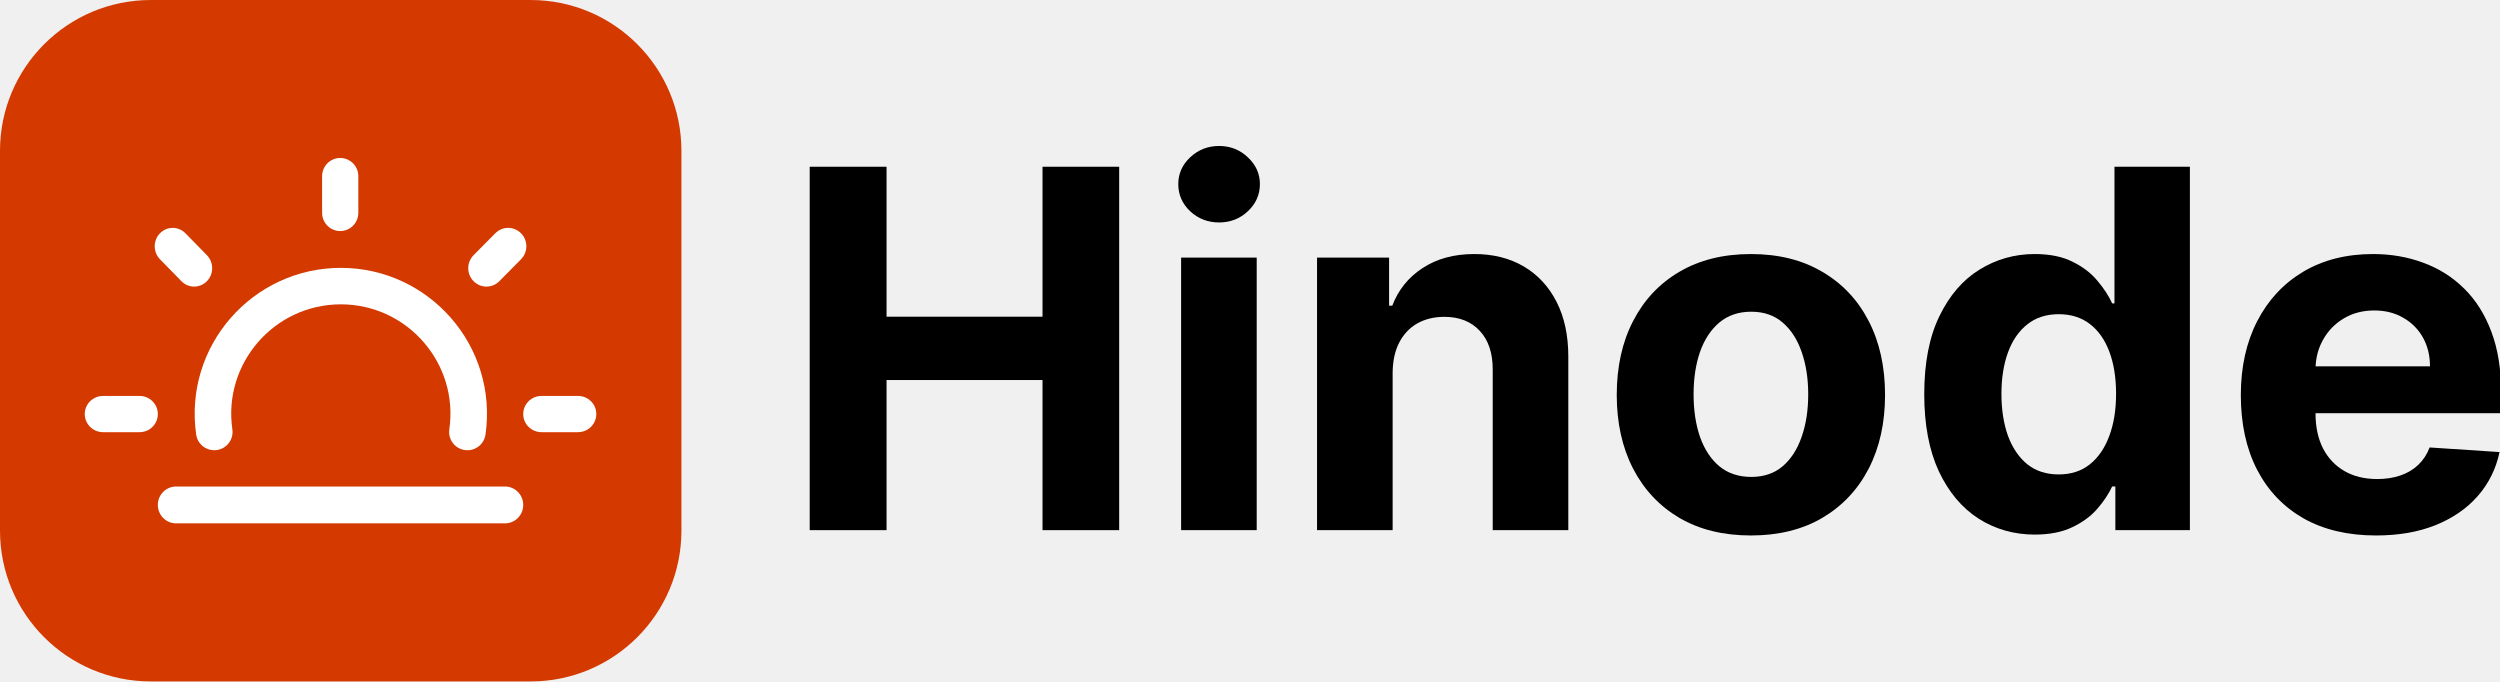
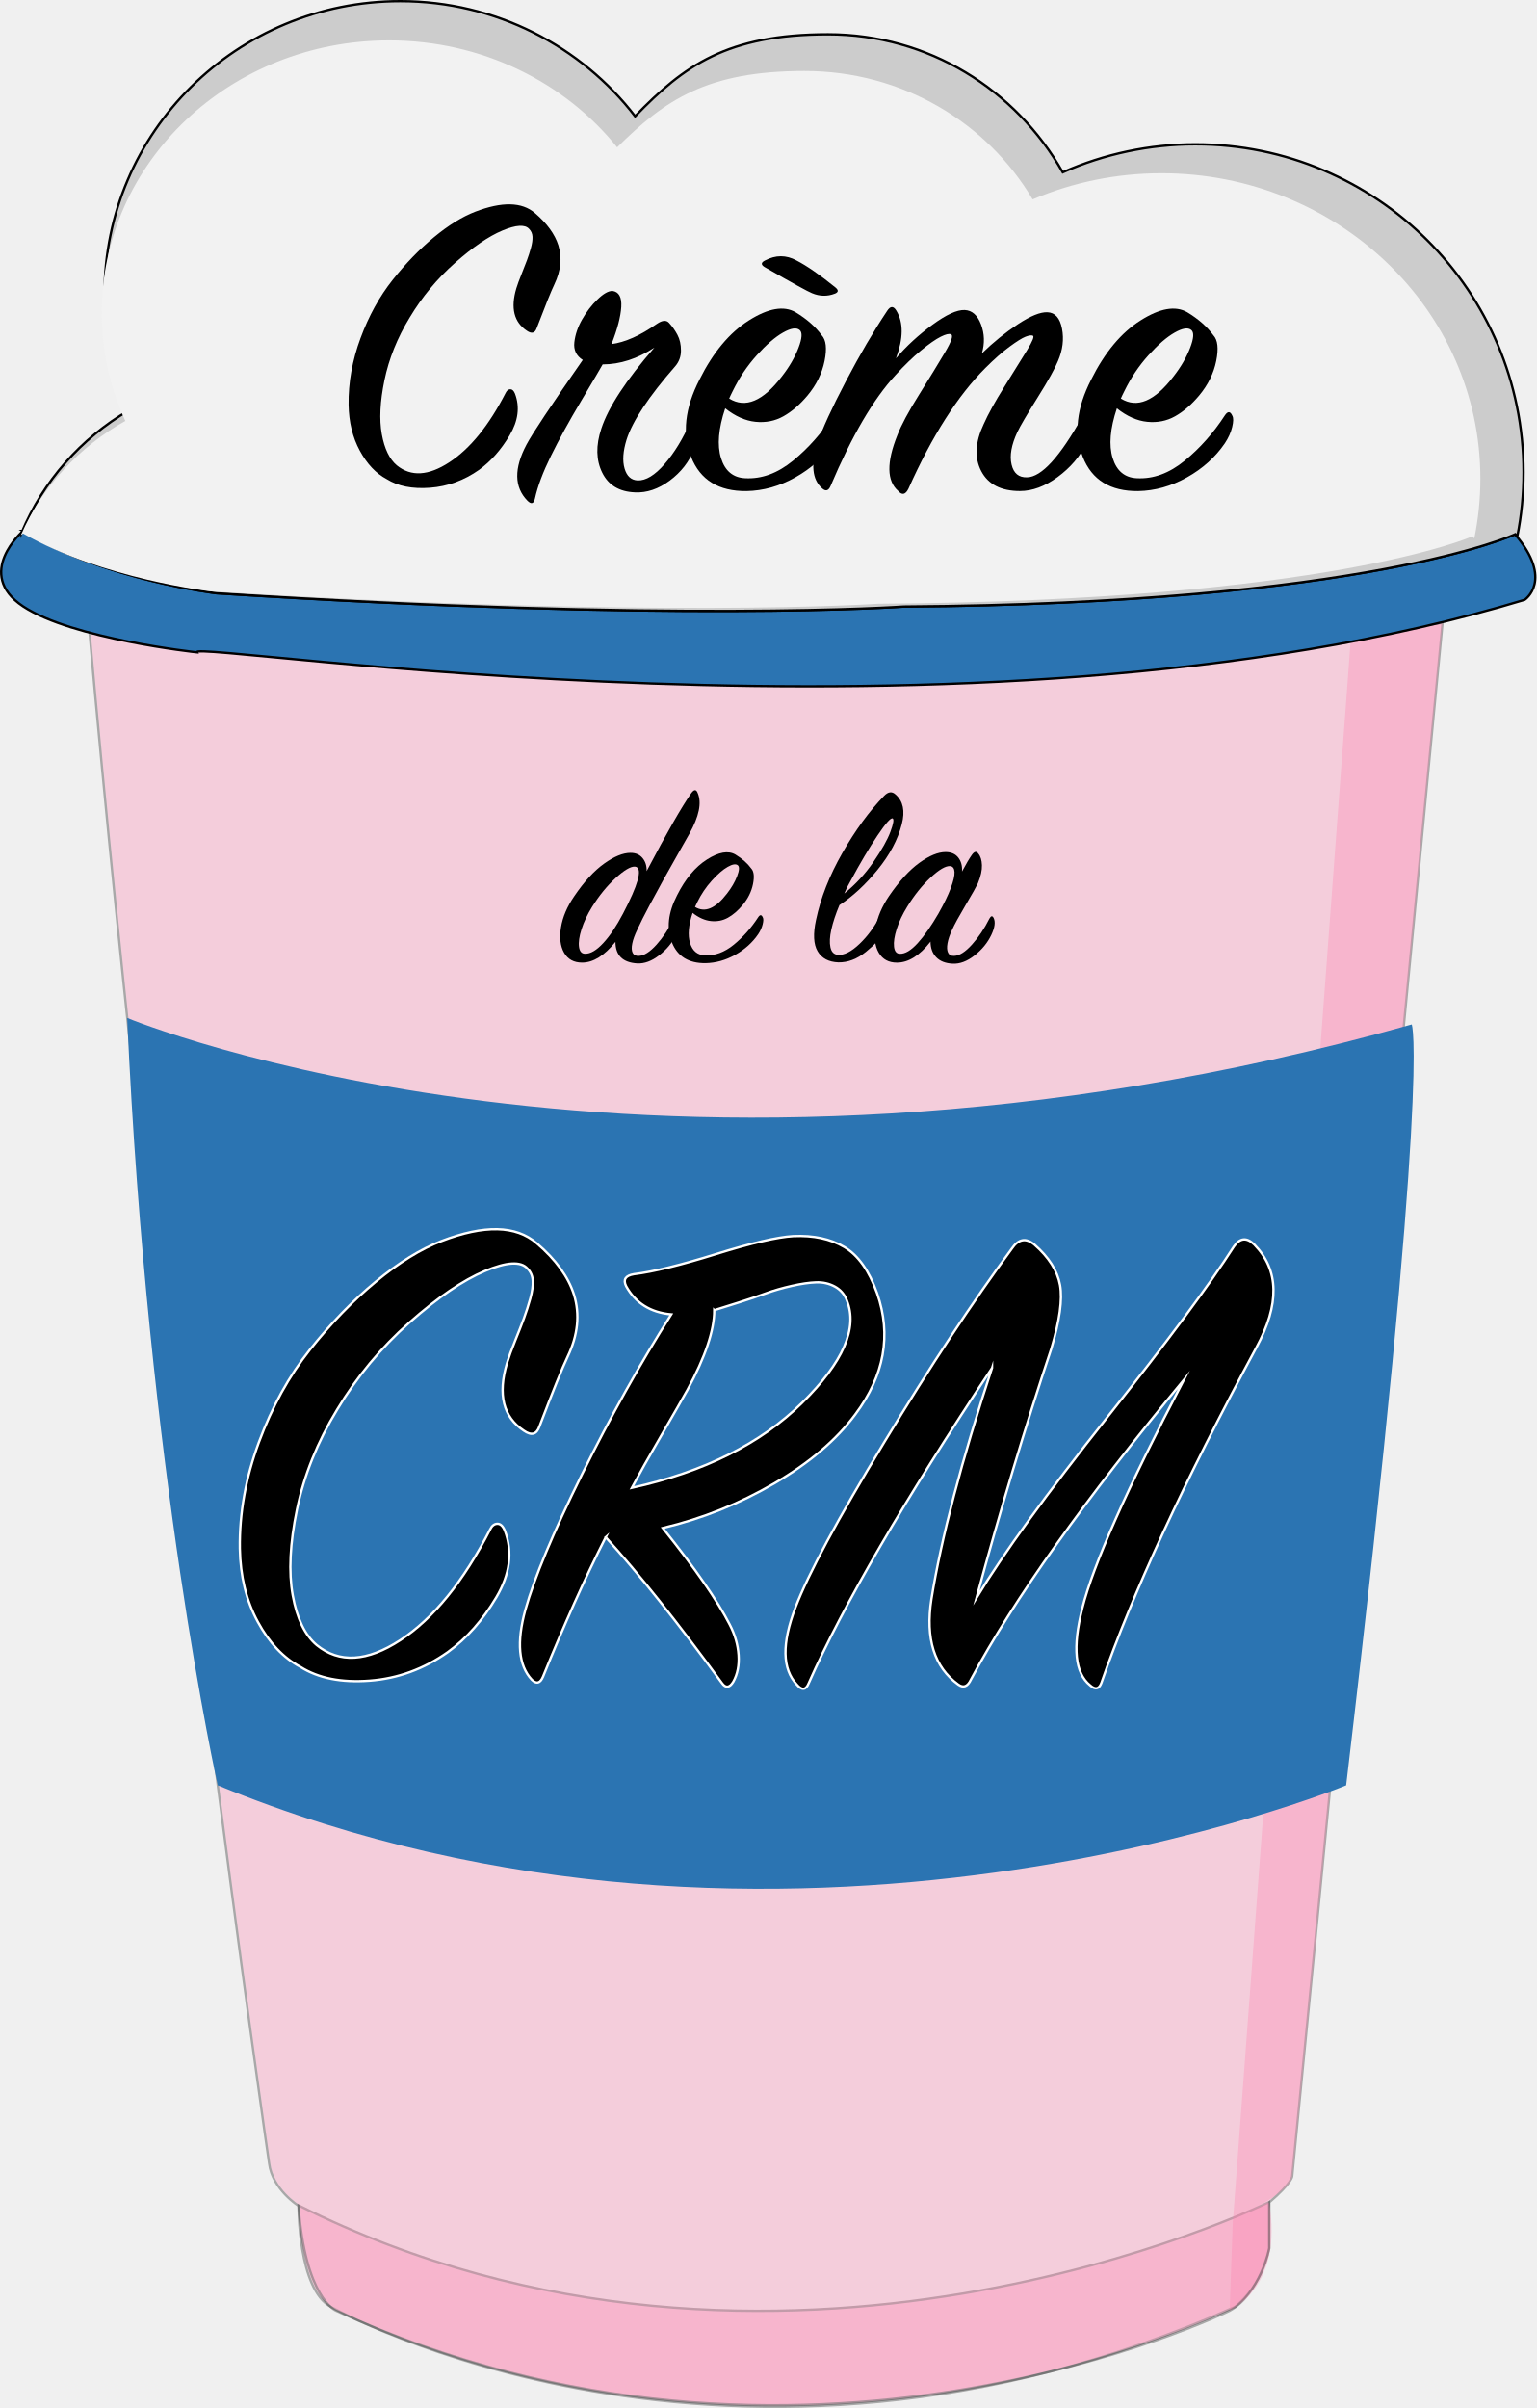
- <svg xmlns="http://www.w3.org/2000/svg" width="1059mm" height="288.66mm" version="1.1" viewBox="0 0 1059 288.66">
+ <svg xmlns="http://www.w3.org/2000/svg" id="Layer_1" data-name="Layer 1" viewBox="0 0 658.21 1031.4">
  <defs>
-     <clipPath id="a">
-       <rect y="687" width="1095" height="1100" />
-     </clipPath>
+     <style>
+       .cls-1 {
+         fill: #000;
+       }
+ 
+       .cls-1, .cls-2, .cls-3, .cls-4 {
+         stroke-width: 0px;
+       }
+ 
+       .cls-5, .cls-6, .cls-3 {
+         isolation: isolate;
+       }
+ 
+       .cls-6, .cls-7, .cls-8, .cls-9 {
+         stroke-miterlimit: 10;
+       }
+ 
+       .cls-6, .cls-3 {
+         fill: #ff7bac;
+         opacity: .3;
+       }
+ 
+       .cls-6, .cls-8, .cls-9 {
+         stroke: #000;
+       }
+ 
+       .cls-2, .cls-8, .cls-4 {
+         fill-rule: evenodd;
+       }
+ 
+       .cls-2, .cls-9 {
+         fill: #2b74b2;
+       }
+ 
+       .cls-7 {
+         fill: none;
+         stroke: #fff;
+       }
+ 
+       .cls-8 {
+         fill: #ccc;
+       }
+ 
+       .cls-4 {
+         fill: #f2f2f2;
+       }
+     </style>
  </defs>
-   <g transform="translate(333.63 175.02)">
-     <g stroke-width=".265" aria-label="Hinode">
-       <path d="m9.363 49.552v-153.94h32.547v63.516h66.072v-63.516h32.472v153.94h-32.472v-63.591h-66.072v63.591z" />
-       <path d="m166.69 49.552v-115.46h32.021v115.46zm16.086-130.34q-7.141 0-12.252-4.736-5.036-4.811-5.036-11.501 0-6.615 5.036-11.35 5.111-4.811 12.252-4.811 7.141 0 12.177 4.811 5.111 4.736 5.111 11.35 0 6.69-5.111 11.501-5.036 4.736-12.177 4.736z" />
-       <path d="m256.29-17.196v66.748h-32.021v-115.46h30.518v20.37h1.353q3.833-10.072 12.854-15.935 9.02-5.938 21.874-5.938 12.027 0 20.972 5.262t13.906 15.033q4.961 9.697 4.961 23.151v73.513h-32.021v-67.801q0.075-10.599-5.412-16.537-5.487-6.013-15.109-6.013-6.464 0-11.425 2.781-4.886 2.781-7.667 8.118-2.706 5.262-2.781 12.703z" />
-       <path d="m408.05 51.807q-17.514 0-30.292-7.441-12.703-7.517-19.619-20.896-6.915-13.455-6.915-31.194 0-17.89 6.915-31.269 6.915-13.455 19.619-20.896 12.778-7.517 30.292-7.517t30.217 7.517q12.778 7.441 19.694 20.896 6.915 13.38 6.915 31.269 0 17.739-6.915 31.194-6.915 13.38-19.694 20.896-12.703 7.441-30.217 7.441zm0.15-24.805q7.968 0 13.305-4.51 5.337-4.585 8.043-12.478 2.781-7.893 2.781-17.965 0-10.072-2.781-17.965-2.706-7.893-8.043-12.478t-13.305-4.585q-8.043 0-13.53 4.585-5.412 4.585-8.193 12.478-2.706 7.893-2.706 17.965 0 10.072 2.706 17.965 2.781 7.893 8.193 12.478 5.487 4.51 13.53 4.51z" />
-       <path d="m528.31 51.431q-13.154 0-23.828-6.765-10.599-6.84-16.837-20.07-6.164-13.305-6.164-32.622 0-19.844 6.389-32.998 6.389-13.229 16.988-19.769 10.674-6.615 23.377-6.615 9.697 0 16.161 3.307 6.54 3.232 10.523 8.118 4.059 4.811 6.164 9.471h0.977v-57.879h31.946v153.94h-31.57v-18.491h-1.353q-2.255 4.811-6.389 9.546-4.059 4.66-10.599 7.742-6.464 3.082-15.785 3.082zm10.148-25.482q7.742 0 13.079-4.209 5.412-4.285 8.268-11.952 2.932-7.667 2.932-17.965 0-10.298-2.856-17.89-2.856-7.592-8.268-11.726-5.412-4.134-13.154-4.134-7.893 0-13.305 4.285-5.412 4.285-8.193 11.876-2.781 7.592-2.781 17.589 0 10.072 2.781 17.815 2.856 7.667 8.193 12.027 5.412 4.285 13.305 4.285z" />
-       <path d="m672.86 51.807q-17.815 0-30.668-7.216-12.778-7.291-19.694-20.596-6.915-13.38-6.915-31.645 0-17.815 6.915-31.269 6.915-13.455 19.468-20.972 12.628-7.517 29.616-7.517 11.425 0 21.272 3.683 9.922 3.608 17.288 10.899 7.441 7.291 11.576 18.341 4.134 10.974 4.134 25.707v8.794h-97.491v-19.844h67.35q0-6.915-3.007-12.252-3.007-5.337-8.344-8.344-5.262-3.082-12.252-3.082-7.291 0-12.929 3.382-5.562 3.307-8.719 8.945-3.157 5.562-3.232 12.403v18.867q0 8.569 3.157 14.808 3.232 6.239 9.095 9.621 5.863 3.382 13.906 3.382 5.337 0 9.772-1.503 4.435-1.503 7.592-4.51 3.157-3.007 4.811-7.366l29.616 1.954q-2.255 10.674-9.245 18.641-6.915 7.893-17.89 12.327-10.899 4.36-25.181 4.36z" />
+   <g id="Layer_2" data-name="Layer 2">
+     <path class="cls-6" d="M127.88,944.7s-.3,35.8,13.9,43.4c0,0,170.5,96.3,387.3,0,0,0,11.8-8.8,14.6-25.2v-19.7s-210.7,103.9-415.8,1.4v.1h0Z" />
+     <path class="cls-6" d="M37.98,266.8s208.9,50.5,580,0c0,0-40.6,423.9-64.4,665.3,0,0,0,2.8-9.8,11.2v19.7s-4.2,19.7-16.9,26.7c0,0-184.4,91.2-383,0,0,0-13.2-5.6-16-44.9,0,0-11.2-7-12.6-18.2,0,0-47.8-328.5-77.3-659.7v-.1h0Z" />
+     <path class="cls-3" d="M543.68,943.3l-15.5,6.8-1.4,39.5s23.2-9.6,16.9-46.3Z" />
+     <path class="cls-3" d="M617.98,266.8l-39.4,8.2-50.3,675.2s23.9-10.1,25.3-18,64.4-665.3,64.4-665.3l-39.4,8.2h0l39.4-8.2" />
+   </g>
+   <path class="cls-9" d="M9.88,227.4s-21.1,18.3,0,32.3c21.1,14,74.4,19.7,74.4,19.7-3.4-5.6,333.4,48.7,568.9-22.5,0,0,12.6-8.4-4.2-28.1,0,0-63.2,29.7-262,31,0,0-97.6,6.9-294.3-5.7,0,0-47.8-5.6-82.9-26.7h.1,0Z" />
+   <path class="cls-8" d="M9.28,228c.4-.4.7-.6.7-.6,35.1,21.1,82.9,26.7,82.9,26.7,196.7,12.6,294.3,5.7,294.3,5.7,198.8-1.3,262-31,262-31,.3.3.5.7.8,1,1.8-8.9,2.7-18.1,2.7-27.5,0-77.6-63-140.5-140.6-140.5-19.6,0-38.9,4.1-56.8,12-20.1-35.4-57.5-59.1-100.6-59.1s-61.6,13.4-82.6,35.1h0C249.08,19.9,212.48.5,171.48.5,101.58.5,44.78,56.5,44.78,125.9c0,17.2,3.5,34.1,10.4,49.9-20.4,11.9-36.7,30.3-45.9,52.3,0,0,0-.1,0-.1Z" />
+   <path class="cls-4" d="M9.28,229.1l.6-.6c34.1,19.6,80.5,24.8,80.5,24.8,191.1,11.8,285.9,5.3,285.9,5.3,193.1-1.2,254.5-28.9,254.5-28.9.3.3.5.6.8.9,1.7-8.3,2.6-16.8,2.6-25.6,0-72.2-61.2-130.8-136.6-130.8-19,0-37.8,3.8-55.2,11.2-19.5-32.9-55.8-55-97.7-55s-59.9,12.5-80.3,32.7h0c-22.3-27.8-57.9-45.8-97.7-45.8-67.9,0-123.1,52.1-123.1,116.6,0,16,3.4,31.7,10.1,46.4-19.8,11.1-35.6,28.2-44.6,48.6l.2.2h0Z" />
+   <path class="cls-2" d="M54.48,436s225.8,94.2,550.3,2.8c0,0,8.4,18.3-28.1,325.9,0,0-240.6,99.7-483.4,0,0,0-30-133.5-38.8-328.7h0Z" />
+   <g class="cls-5">
+     <g class="cls-5">
+       <g class="cls-5">
+         <path class="cls-1" d="M216.64,168.24c.5-1.01,1.17-1.52,1.99-1.52s1.48.63,1.99,1.9c2.15,5.69,1.39,11.63-2.28,17.82-3.67,6.2-8.03,11.12-13.08,14.79-6.45,4.55-13.46,7.11-21.05,7.68-7.58.57-13.78-.66-18.58-3.7-4.55-2.4-8.38-6.45-11.47-12.13-3.1-5.69-4.71-12.26-4.83-19.72-.13-9.48,1.58-18.99,5.12-28.54,3.54-9.54,8.12-17.85,13.75-24.93,5.62-7.08,11.53-13.18,17.73-18.3,6.19-5.12,12.07-8.75,17.63-10.9,11.5-4.42,20.03-4.23,25.6.57,5.18,4.43,8.53,9.04,10.05,13.84,1.64,5.31,1.07,10.87-1.71,16.68-1.39,2.91-3.92,9.17-7.58,18.77-.76,2.15-2.15,2.53-4.17,1.14-5.56-3.67-7.08-9.73-4.55-18.2.5-1.64,1.23-3.63,2.18-5.97.95-2.34,1.74-4.36,2.37-6.07.63-1.71,1.2-3.47,1.71-5.31.5-1.83.73-3.41.66-4.74-.07-1.33-.54-2.43-1.42-3.32-1.77-2.02-5.59-1.8-11.47.66-5.88,2.46-12.64,7.08-20.29,13.84-7.65,6.76-14.12,14.57-19.43,23.42-5.31,8.72-8.91,17.67-10.81,26.83-1.9,9.17-2.27,16.87-1.14,23.13,1.14,6.26,3.29,10.71,6.45,13.37,6.07,4.93,13.56,4.49,22.47-1.33,8.91-5.81,16.97-15.74,24.17-29.77Z" />
+         <path class="cls-1" d="M261.96,147.39c5.81-.76,12.32-3.66,19.53-8.72,2.27-1.52,3.98-1.64,5.12-.38,1.39,1.52,2.59,3.22,3.6,5.12,1.01,1.9,1.52,4.14,1.52,6.73s-.82,4.83-2.46,6.73c-11.38,13.02-18.33,23.51-20.86,31.47-1.52,4.93-1.8,9.04-.85,12.32.95,3.29,2.81,4.99,5.59,5.12,3.54.13,7.39-2.21,11.57-7.02,4.17-4.8,7.84-10.81,11-18.01.88-1.77,1.77-1.83,2.65-.19,1.39,3.03,1.07,6.95-.95,11.75-2.15,5.44-5.66,9.95-10.52,13.56-4.87,3.6-9.83,5.28-14.88,5.02-6.7-.25-11.38-3.07-14.03-8.44-2.65-5.37-2.78-11.66-.38-18.87,3.03-9.22,10.62-20.79,22.75-34.7-7.33,4.8-14.73,7.2-22.18,7.2-.76,1.39-3.79,6.54-9.1,15.45-5.31,8.91-9.67,16.84-13.08,23.79-3.41,6.95-5.69,13.02-6.83,18.2-.5,2.28-1.58,2.59-3.22.95-5.69-5.82-5.81-13.84-.38-24.08,2.4-4.55,10.43-16.62,24.08-36.21-2.78-1.77-3.98-4.3-3.6-7.58.38-3.29,1.48-6.54,3.32-9.76,1.83-3.22,4.01-6.07,6.54-8.53,2.53-2.46,4.67-3.7,6.45-3.7,2.78.38,4.04,2.66,3.79,6.83-.25,4.17-1.64,9.48-4.17,15.93Z" />
+         <path class="cls-1" d="M310.68,174.88c-2.91,8.72-3.51,15.83-1.8,21.33,1.71,5.5,5.15,8.38,10.33,8.63,7.08.38,13.9-2.12,20.48-7.49,6.57-5.37,12.32-11.85,17.25-19.43,1.26-1.9,2.34-1.83,3.22.19.5.89.47,2.5-.09,4.83-.57,2.34-1.61,4.64-3.13,6.92-4.05,5.94-9.45,10.81-16.21,14.6-6.76,3.79-13.75,5.75-20.95,5.88-11.88.12-19.78-4.74-23.7-14.6-3.92-9.86-2.72-20.92,3.6-33.18,5.81-11.63,12.86-20.07,21.14-25.31,8.28-5.24,14.95-6.41,20-3.51,4.8,2.91,8.53,6.19,11.19,9.86,1.9,2.02,2.3,5.69,1.23,11-1.08,5.31-3.51,10.24-7.3,14.79-3.29,3.92-6.73,6.89-10.33,8.91-3.6,2.02-7.58,2.81-11.94,2.37-4.36-.44-8.69-2.37-12.99-5.78ZM312.39,170.71c6.95,4.3,14.47,1.14,22.56-9.48,3.16-4.04,5.53-8.12,7.11-12.23,1.58-4.11,1.74-6.67.47-7.68-1.39-1.14-3.76-.76-7.11,1.14-3.35,1.9-7.08,5.12-11.19,9.67-4.11,4.55-7.55,9.67-10.33,15.36-.76,1.52-1.27,2.59-1.52,3.22ZM327.74,111.55c4.55-2.4,9.04-2.4,13.46,0,4.42,2.28,9.98,6.13,16.69,11.57,1.39,1.14,1.33,2.02-.19,2.65-3.29,1.27-6.57,1.2-9.86-.19-1.64-.63-8.41-4.36-20.29-11.19-1.64-1.01-1.58-1.96.19-2.84Z" />
+         <path class="cls-1" d="M383.86,153.45c4.42-5.18,9.6-9.95,15.55-14.31,5.94-4.36,10.55-6.48,13.84-6.35,3.16.13,5.5,2.18,7.01,6.16,1.52,3.98,1.64,8.12.38,12.42,4.93-4.8,10.08-8.97,15.45-12.51,5.37-3.54,9.58-5.24,12.61-5.12,3.29.13,5.37,2.46,6.26,7.01.88,4.55.31,9.17-1.71,13.84-1.27,3.16-4.17,8.38-8.72,15.64-4.55,7.27-7.46,12.23-8.72,14.88-2.53,5.44-3.35,10.05-2.46,13.84.88,3.79,3.1,5.63,6.64,5.5,6.19-.12,14.09-8.78,23.7-25.98,1.14-1.9,2.28-2.02,3.41-.38.5.51.6,2.12.28,4.83-.32,2.72-.98,5.09-1.99,7.11-2.78,5.56-6.89,10.33-12.32,14.32-5.44,3.98-10.81,5.97-16.12,5.97-8.09,0-13.62-2.84-16.59-8.53-2.97-5.69-2.62-12.39,1.04-20.1,1.9-4.3,4.86-9.67,8.91-16.12,4.04-6.45,7.27-11.63,9.67-15.55,2.4-3.92,3.22-6,2.46-6.26-.63-.25-1.68-.09-3.13.47-1.46.57-3.73,1.99-6.83,4.27-3.1,2.28-6.54,5.31-10.33,9.1-11.88,11.88-22.88,29.14-32.99,51.76-1.27,2.53-2.72,2.84-4.36.95-4.93-4.29-5.06-12.26-.38-23.89,1.64-4.29,4.74-10.08,9.29-17.35,4.55-7.27,8.25-13.3,11.09-18.11,2.84-4.8,3.7-7.39,2.56-7.77-.76-.38-2.21-.03-4.36,1.04-2.15,1.08-4.96,3.03-8.44,5.88-3.48,2.84-7.11,6.35-10.9,10.52-9.48,10.24-18.77,26.1-27.87,47.59-.89,2.02-2.08,2.34-3.6.95-4.29-3.79-4.93-10.3-1.9-19.53,2.02-6.07,6.03-14.82,12.04-26.26,6-11.44,11.91-21.52,17.73-30.24,1.39-2.15,2.72-2.15,3.98,0,3.03,5.06,2.97,11.82-.19,20.29Z" />
+         <path class="cls-1" d="M478.47,174.88c-2.91,8.72-3.51,15.83-1.8,21.33,1.71,5.5,5.15,8.38,10.33,8.63,7.08.38,13.9-2.12,20.48-7.49,6.57-5.37,12.32-11.85,17.25-19.43,1.26-1.9,2.34-1.83,3.22.19.5.89.47,2.5-.09,4.83-.57,2.34-1.61,4.64-3.13,6.92-4.05,5.94-9.45,10.81-16.21,14.6-6.76,3.79-13.75,5.75-20.95,5.88-11.88.12-19.78-4.74-23.7-14.6-3.92-9.86-2.72-20.92,3.6-33.18,5.81-11.63,12.86-20.07,21.14-25.31,8.28-5.24,14.95-6.41,20-3.51,4.8,2.91,8.53,6.19,11.19,9.86,1.9,2.02,2.3,5.69,1.23,11-1.08,5.31-3.51,10.24-7.3,14.79-3.29,3.92-6.73,6.89-10.33,8.91-3.6,2.02-7.58,2.81-11.95,2.37-4.36-.44-8.69-2.37-12.99-5.78ZM480.18,170.71c6.95,4.3,14.47,1.14,22.56-9.48,3.16-4.04,5.53-8.12,7.11-12.23,1.58-4.11,1.74-6.67.47-7.68-1.39-1.14-3.76-.76-7.11,1.14-3.35,1.9-7.08,5.12-11.19,9.67-4.11,4.55-7.55,9.67-10.33,15.36-.76,1.52-1.27,2.59-1.52,3.22Z" />
+       </g>
    </g>
-     <g transform="matrix(.26458 0 0 .26458 -333.63 -176.34)">
-       <g transform="translate(0,-687)" clip-path="url(#a)" fill-rule="evenodd">
-         <path d="m0 933.5c0-133.38 108.12-241.5 241.5-241.5h607.99c133.38 0 241.5 108.12 241.5 241.5v608c0 133.37-108.12 241.5-241.5 241.5h-607.99c-133.38 0-241.5-108.13-241.5-241.5z" fill="#D43900" />
-         <path d="m954.7 1354.9c0 16.01-13.078 29-29.25 29h-58.5c-16.172 0-29.25-12.99-29.25-29s13.078-29 29.25-29h58.5c16.172 0 29.25 12.99 29.25 29z" fill="#fff" />
-         <path d="m252.7 1354.9c0 16.01-13.078 29-29.25 29h-58.5c-16.172 0-29.25-12.99-29.25-29s13.078-29 29.25-29h58.5c16.172 0 29.25 12.99 29.25 29z" fill="#fff" />
-         <path d="m256.14 1107.1c-11.261-11.51-11.261-30.12 0-41.63 11.274-11.51 29.481-11.51 40.755 0l34.354 35.1c11.261 11.51 11.261 30.12 0 41.63-11.274 11.52-29.481 11.52-40.755 0z" fill="#fff" />
-         <path d="m758.23 1142.2c-11.379-11.51-11.379-30.12 0-41.63l34.732-35.1c11.379-11.51 29.797-11.51 41.19 0 11.392 11.51 11.392 30.12 0 41.63l-34.732 35.1c-11.379 11.52-29.798 11.52-41.19 0z" fill="#fff" />
-         <path d="m719.36 1379.5c15.301-105.6-67.029-200.26-173.67-200.26-106.72 0-188.96 94.78-173.67 200.26 2.287 15.94-8.828 30.75-24.831 33.02-16.055 2.19-30.797-8.81-33.098-24.75-20.241-141.79 90.247-266.92 231.6-266.92 141.47 0 251.81 125.28 231.61 266.94-2.314 15.92-17.082 27.04-33.112 24.76-15.99-2.3-27.105-17.11-24.83-33.05z" fill="#fff" />
-         <path d="m837.7 1500.4c0 16.28-13.078 29.5-29.25 29.5h-526.5c-16.172 0-29.25-13.22-29.25-29.5 0-16.29 13.078-29.5 29.25-29.5h526.5c16.172 0 29.25 13.21 29.25 29.5z" fill="#fff" />
-         <path d="m544.7 1061.9c-16.008 0-29-13.08-29-29.25v-58.502c0-16.176 12.992-29.25 29-29.25 16.009 0 29 13.074 29 29.25v58.502c0 16.17-12.991 29.25-29 29.25z" fill="#fff" />
+   </g>
+   <g class="cls-5">
+     <g class="cls-5">
+       <g class="cls-5">
+         <path class="cls-1" d="M272.99,398.26c-1.08,2.23-1.79,4.19-2.13,5.88-.35,1.69-.29,3.01.17,3.97.46.96,1.34,1.4,2.65,1.32,2.23-.08,4.74-1.67,7.55-4.78,2.8-3.11,5.28-6.82,7.43-11.12.69-1.23,1.31-1.27,1.84-.12.77,1.84.46,4.22-.92,7.14-1.61,3.3-4.01,6.18-7.2,8.64-3.19,2.46-6.32,3.61-9.39,3.46-6.22-.38-9.33-3.46-9.33-9.22-4.76,5.92-9.52,8.87-14.28,8.87-3.53,0-6.11-1.4-7.72-4.21s-2.05-6.43-1.33-10.89c.73-4.45,2.63-8.91,5.7-13.36,4.22-6.22,8.49-10.87,12.79-13.94,4.3-3.07,8.06-4.61,11.29-4.61,2.23,0,3.95.75,5.18,2.25,1.23,1.5,1.8,3.36,1.73,5.59,8.6-16.36,14.98-27.49,19.12-33.41,1.23-1.69,2.15-1.69,2.77,0,1.77,4.15.58,9.95-3.57,17.39-.69,1.23-2.32,4.11-4.9,8.64-2.57,4.53-4.71,8.31-6.39,11.35-1.69,3.04-3.63,6.61-5.82,10.71-2.19,4.11-3.94,7.58-5.24,10.43ZM271.95,371.19c-1.84-.08-4.59,1.56-8.24,4.9-3.65,3.34-7.01,7.47-10.08,12.38-2,3.23-3.5,6.39-4.49,9.5-1,3.11-1.36,5.64-1.09,7.6.27,1.96,1.13,2.94,2.59,2.94,2.3.08,4.9-1.44,7.78-4.55,2.88-3.11,5.7-7.32,8.47-12.61,6.45-12.29,8.33-18.97,5.65-20.04l-.58-.12Z" />
+       </g>
+       <g class="cls-5">
+         <path class="cls-1" d="M296.72,391c-1.77,5.3-2.13,9.62-1.09,12.96,1.04,3.34,3.13,5.09,6.28,5.24,4.3.23,8.45-1.29,12.44-4.55,3.99-3.26,7.49-7.2,10.48-11.81.77-1.15,1.42-1.11,1.96.12.31.54.29,1.52-.06,2.94-.35,1.42-.98,2.82-1.9,4.2-2.46,3.61-5.74,6.57-9.85,8.87-4.11,2.3-8.35,3.49-12.73,3.57-7.22.08-12.02-2.88-14.4-8.87s-1.65-12.71,2.19-20.16c3.53-7.06,7.81-12.19,12.84-15.38,5.03-3.19,9.08-3.9,12.15-2.13,2.92,1.77,5.18,3.76,6.8,5.99,1.15,1.23,1.4,3.46.75,6.68-.65,3.23-2.13,6.22-4.44,8.99-2,2.38-4.09,4.19-6.28,5.41-2.19,1.23-4.61,1.71-7.26,1.44-2.65-.27-5.28-1.44-7.89-3.51ZM297.75,388.47c4.22,2.61,8.79.69,13.71-5.76,1.92-2.46,3.36-4.93,4.32-7.43.96-2.5,1.05-4.05.29-4.67-.85-.69-2.29-.46-4.32.69-2.04,1.15-4.3,3.11-6.8,5.88-2.5,2.76-4.59,5.88-6.28,9.33-.46.92-.77,1.58-.92,1.96Z" />
+         <path class="cls-1" d="M359.61,387.66c-1.61,3.84-2.76,7.32-3.46,10.43s-.83,5.66-.4,7.66c.42,2,1.48,3.07,3.17,3.23,2.69.23,5.8-1.34,9.33-4.72,3.53-3.38,6.45-7.37,8.75-11.98.23-.46.52-.79.86-.98.35-.19.67-.21.98-.06.31.15.54.5.69,1.04.54,1.84.15,4.22-1.15,7.14-1.15,2.46-3.63,5.22-7.43,8.29-3.8,3.07-7.74,4.57-11.81,4.49-4.15-.16-7.1-1.73-8.87-4.72-1.77-3-2-7.49-.69-13.48,2-9.45,5.76-19.01,11.29-28.68,5.53-9.68,11.48-17.82,17.86-24.42,1.77-1.84,3.42-2.03,4.95-.58,3.23,2.84,4.11,7.07,2.65,12.67-1.69,6.61-5.15,13.11-10.37,19.53-5.22,6.41-10.68,11.46-16.36,15.15ZM361.69,382.71c4.76-3.84,8.93-8.35,12.5-13.54,3.57-5.18,5.99-9.48,7.26-12.9,1.27-3.42,1.59-5.32.98-5.7-.77-.46-2.96,2-6.57,7.37-3.61,5.38-7.41,11.79-11.41,19.24-1.08,1.84-2,3.69-2.76,5.53Z" />
+         <path class="cls-1" d="M412.14,373.26c1.69-3.15,3.07-5.49,4.15-7.03,1.07-1.54,2-1.77,2.76-.69,1,1.15,1.54,2.82,1.61,5.01.08,2.19-.5,4.78-1.73,7.78-.69,1.46-2.46,4.59-5.3,9.39-2.84,4.8-4.76,8.31-5.76,10.54-1,2.15-1.65,4.07-1.96,5.76-.31,1.69-.23,3.04.23,4.03.46,1,1.34,1.46,2.65,1.38,2.23-.08,4.76-1.69,7.6-4.84,2.84-3.15,5.34-6.87,7.49-11.17.69-1.23,1.3-1.27,1.84-.12.77,1.69.42,4.07-1.04,7.14-1.61,3.38-4.01,6.32-7.2,8.81-3.19,2.5-6.32,3.67-9.39,3.51-3.07-.15-5.42-1.08-7.03-2.76-1.61-1.69-2.42-3.92-2.42-6.68-4.68,5.99-9.49,8.99-14.4,8.99-3.53,0-6.13-1.4-7.78-4.21-1.65-2.8-2.09-6.43-1.32-10.89.77-4.45,2.69-8.95,5.76-13.48,4.38-6.37,8.7-11.1,12.96-14.17,4.26-3.07,8.01-4.61,11.23-4.61,2.38,0,4.19.79,5.42,2.36,1.23,1.58,1.77,3.55,1.61,5.93ZM402.12,391.12c2.3-4.07,4.03-7.64,5.18-10.71,1.15-3.07,1.69-5.38,1.61-6.91-.08-1.54-.69-2.38-1.84-2.53-1.92-.15-4.71,1.46-8.35,4.84-3.65,3.38-7.01,7.57-10.08,12.56-2,3.23-3.5,6.39-4.49,9.5-1,3.11-1.38,5.66-1.15,7.66.23,2,1.08,3,2.53,3,2.23.08,4.76-1.44,7.6-4.55,2.84-3.11,5.84-7.39,8.99-12.84Z" />
+       </g>
+     </g>
+   </g>
+   <g class="cls-5">
+     <g class="cls-5">
+       <g class="cls-5">
+         <path class="cls-1" d="M209.95,655.09c.8-1.61,1.86-2.42,3.17-2.42s2.36,1.01,3.17,3.02c3.42,9.06,2.21,18.53-3.62,28.39-5.84,9.87-12.79,17.72-20.84,23.56-10.27,7.25-21.44,11.33-33.52,12.23-12.08.91-21.95-1.06-29.6-5.89-7.25-3.82-13.34-10.27-18.27-19.33-4.94-9.06-7.5-19.53-7.7-31.41-.2-15.1,2.51-30.25,8.15-45.45,5.63-15.2,12.93-28.44,21.89-39.71,8.96-11.27,18.37-20.99,28.24-29.14,9.86-8.15,19.22-13.94,28.09-17.37,18.32-7.04,31.91-6.74,40.77.91,8.25,7.05,13.59,14.4,16.01,22.05,2.61,8.46,1.71,17.32-2.72,26.58-2.22,4.63-6.24,14.6-12.08,29.9-1.21,3.43-3.43,4.03-6.64,1.81-8.86-5.84-11.28-15.5-7.25-28.99.8-2.61,1.96-5.79,3.47-9.51,1.51-3.72,2.77-6.95,3.78-9.66,1-2.72,1.91-5.54,2.72-8.46.8-2.92,1.16-5.44,1.06-7.55-.1-2.11-.86-3.87-2.26-5.29-2.82-3.22-8.91-2.87-18.27,1.06-9.36,3.93-20.14,11.28-32.31,22.05-12.18,10.77-22.5,23.21-30.96,37.3-8.46,13.89-14.19,28.14-17.21,42.73-3.02,14.6-3.62,26.88-1.81,36.84,1.81,9.97,5.23,17.06,10.27,21.29,9.66,7.85,21.59,7.15,35.79-2.11,14.19-9.26,27.03-25.07,38.5-47.41Z" />
+       </g>
+       <g class="cls-5">
+         <path class="cls-1" d="M259.49,658.41c-8.86,17.52-17.82,37.45-26.88,59.8-1.21,2.82-2.82,3.22-4.83,1.21-5.64-6.04-6.54-16.01-2.72-29.9,3.82-13.69,11.88-32.96,24.16-57.83,12.28-24.86,25.07-47.76,38.35-68.71-8.86-.8-15.3-4.83-19.33-12.08-1.41-2.82-.3-4.53,3.32-5.13,8.25-1,19.98-3.87,35.18-8.61,15.2-4.73,26.22-7.3,33.07-7.7,8.65-.4,15.95,1.16,21.89,4.68,5.94,3.53,10.62,10.12,14.04,19.78,6.24,17.92,3.12,35.23-9.36,51.94-8.06,10.87-19.58,20.69-34.58,29.45-15,8.76-30.96,15.15-47.87,19.18,13.89,17.32,23.45,31.11,28.69,41.37,2.21,4.23,3.47,8.56,3.78,12.99.3,4.43-.45,8.26-2.26,11.48-1.61,2.61-3.22,2.82-4.83.6-19.13-26.17-35.74-47.01-49.83-62.51ZM305.99,561.17c0,8.66-3.83,20.04-11.48,34.13-2.02,3.62-5.74,10.12-11.17,19.48-5.44,9.36-9.66,16.87-12.68,22.5,31-6.84,55.31-18.97,72.93-36.39,17.62-17.41,24.01-32.06,19.18-43.94-1.01-2.61-2.72-4.58-5.13-5.89-2.42-1.31-5.09-1.91-8-1.81-2.92.1-6.39.6-10.42,1.51-4.03.91-7.7,1.96-11.02,3.17-3.32,1.21-7.2,2.52-11.63,3.93-4.43,1.41-7.96,2.52-10.57,3.32Z" />
+       </g>
+       <g class="cls-5">
+         <path class="cls-1" d="M424.98,585.93c-37.65,56.78-63.83,101.77-78.52,134.99-1.21,3.02-2.92,3.22-5.13.6-6.24-6.64-6.44-17.61-.6-32.92,5.44-14.29,18.12-37.9,38.05-70.82,19.93-32.92,38.15-60.55,54.66-82.9,2.82-4.23,6.04-4.83,9.66-1.81,6.24,5.44,9.91,11.23,11.02,17.36,1.1,6.14-.15,15.25-3.78,27.33-11.07,33.22-21.74,68.76-32.01,106.61,11.48-18.92,30.15-44.7,56.02-77.31,25.87-32.62,43.94-56.97,54.21-73.08,2.61-3.82,5.53-4.12,8.76-.91,10.67,10.87,10.97,25.57.91,44.09-31.01,57.58-53.15,105.5-66.44,143.75-1.01,2.61-2.62,2.92-4.83.91-6.45-5.23-7.55-16.2-3.32-32.92,4.63-18.52,19.12-51.14,43.49-97.85-42.48,51.34-72.89,94.12-91.2,128.35-1.41,3.02-3.22,3.72-5.44,2.11-10.27-7.45-14.1-19.63-11.48-36.54,4.23-26.17,12.88-59.19,25.97-99.06Z" />
+       </g>
+     </g>
+     <g class="cls-5">
+       <g class="cls-5">
+         <path class="cls-7" d="M209.95,655.09c.8-1.61,1.86-2.42,3.17-2.42s2.36,1.01,3.17,3.02c3.42,9.06,2.21,18.53-3.62,28.39-5.84,9.87-12.79,17.72-20.84,23.56-10.27,7.25-21.44,11.33-33.52,12.23-12.08.91-21.95-1.06-29.6-5.89-7.25-3.82-13.34-10.27-18.27-19.33-4.94-9.06-7.5-19.53-7.7-31.41-.2-15.1,2.51-30.25,8.15-45.45,5.63-15.2,12.93-28.44,21.89-39.71,8.96-11.27,18.37-20.99,28.24-29.14,9.86-8.15,19.22-13.94,28.09-17.37,18.32-7.04,31.91-6.74,40.77.91,8.25,7.05,13.59,14.4,16.01,22.05,2.61,8.46,1.71,17.32-2.72,26.58-2.22,4.63-6.24,14.6-12.08,29.9-1.21,3.43-3.43,4.03-6.64,1.81-8.86-5.84-11.28-15.5-7.25-28.99.8-2.61,1.96-5.79,3.47-9.51,1.51-3.72,2.77-6.95,3.78-9.66,1-2.72,1.91-5.54,2.72-8.46.8-2.92,1.16-5.44,1.06-7.55-.1-2.11-.86-3.87-2.26-5.29-2.82-3.22-8.91-2.87-18.27,1.06-9.36,3.93-20.14,11.28-32.31,22.05-12.18,10.77-22.5,23.21-30.96,37.3-8.46,13.89-14.19,28.14-17.21,42.73-3.02,14.6-3.62,26.88-1.81,36.84,1.81,9.97,5.23,17.06,10.27,21.29,9.66,7.85,21.59,7.15,35.79-2.11,14.19-9.26,27.03-25.07,38.5-47.41Z" />
+       </g>
+       <g class="cls-5">
+         <path class="cls-7" d="M259.49,658.41c-8.86,17.52-17.82,37.45-26.88,59.8-1.21,2.82-2.82,3.22-4.83,1.21-5.64-6.04-6.54-16.01-2.72-29.9,3.82-13.69,11.88-32.96,24.16-57.83,12.28-24.86,25.07-47.76,38.35-68.71-8.86-.8-15.3-4.83-19.33-12.08-1.41-2.82-.3-4.53,3.32-5.13,8.25-1,19.98-3.87,35.18-8.61,15.2-4.73,26.22-7.3,33.07-7.7,8.65-.4,15.95,1.16,21.89,4.68,5.94,3.53,10.62,10.12,14.04,19.78,6.24,17.92,3.12,35.23-9.36,51.94-8.06,10.87-19.58,20.69-34.58,29.45-15,8.76-30.96,15.15-47.87,19.18,13.89,17.32,23.45,31.11,28.69,41.37,2.21,4.23,3.47,8.56,3.78,12.99.3,4.43-.45,8.26-2.26,11.48-1.61,2.61-3.22,2.82-4.83.6-19.13-26.17-35.74-47.01-49.83-62.51ZM305.99,561.17c0,8.66-3.83,20.04-11.48,34.13-2.02,3.62-5.74,10.12-11.17,19.48-5.44,9.36-9.66,16.87-12.68,22.5,31-6.84,55.31-18.97,72.93-36.39,17.62-17.41,24.01-32.06,19.18-43.94-1.01-2.61-2.72-4.58-5.13-5.89-2.42-1.31-5.09-1.91-8-1.81-2.92.1-6.39.6-10.42,1.51-4.03.91-7.7,1.96-11.02,3.17-3.32,1.21-7.2,2.52-11.63,3.93-4.43,1.41-7.96,2.52-10.57,3.32Z" />
+       </g>
+       <g class="cls-5">
+         <path class="cls-7" d="M424.98,585.93c-37.65,56.78-63.83,101.77-78.52,134.99-1.21,3.02-2.92,3.22-5.13.6-6.24-6.64-6.44-17.61-.6-32.92,5.44-14.29,18.12-37.9,38.05-70.82,19.93-32.92,38.15-60.55,54.66-82.9,2.82-4.23,6.04-4.83,9.66-1.81,6.24,5.44,9.91,11.23,11.02,17.36,1.1,6.14-.15,15.25-3.78,27.33-11.07,33.22-21.74,68.76-32.01,106.61,11.48-18.92,30.15-44.7,56.02-77.31,25.87-32.62,43.94-56.97,54.21-73.08,2.61-3.82,5.53-4.12,8.76-.91,10.67,10.87,10.97,25.57.91,44.09-31.01,57.58-53.15,105.5-66.44,143.75-1.01,2.61-2.62,2.92-4.83.91-6.45-5.23-7.55-16.2-3.32-32.92,4.63-18.52,19.12-51.14,43.49-97.85-42.48,51.34-72.89,94.12-91.2,128.35-1.41,3.02-3.22,3.72-5.44,2.11-10.27-7.45-14.1-19.63-11.48-36.54,4.23-26.17,12.88-59.19,25.97-99.06Z" />
      </g>
    </g>
  </g>
</svg>
